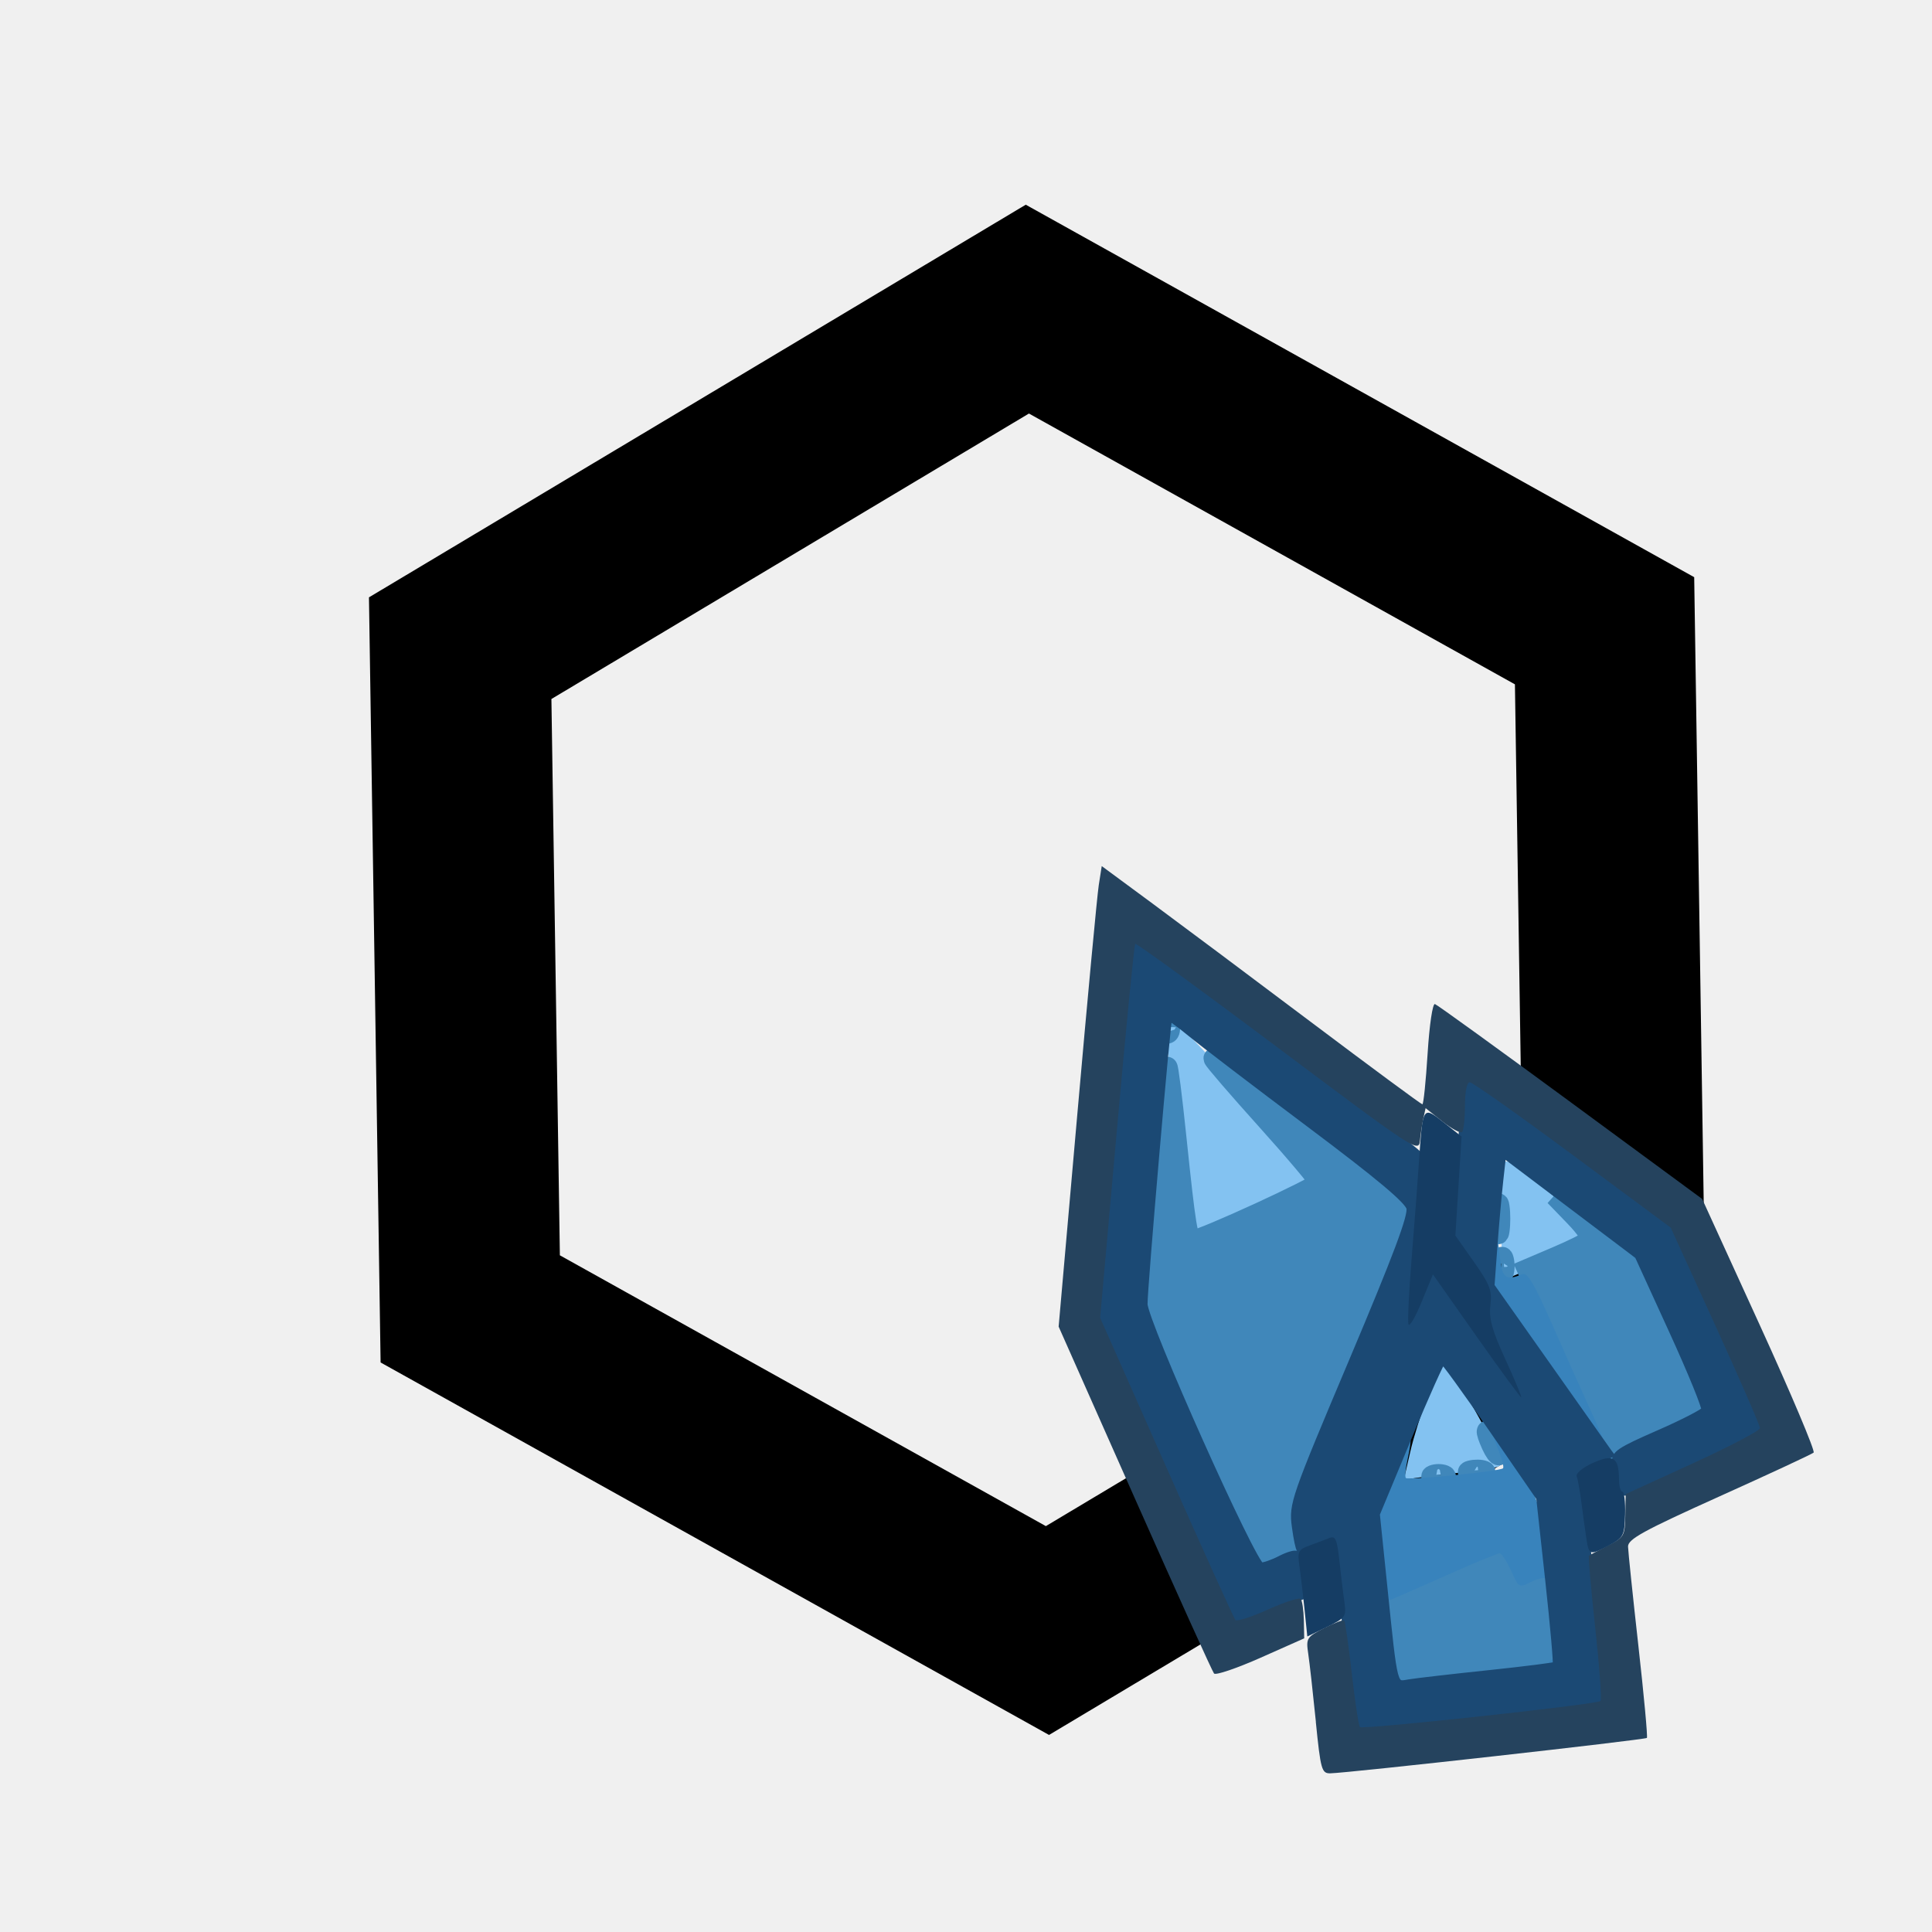
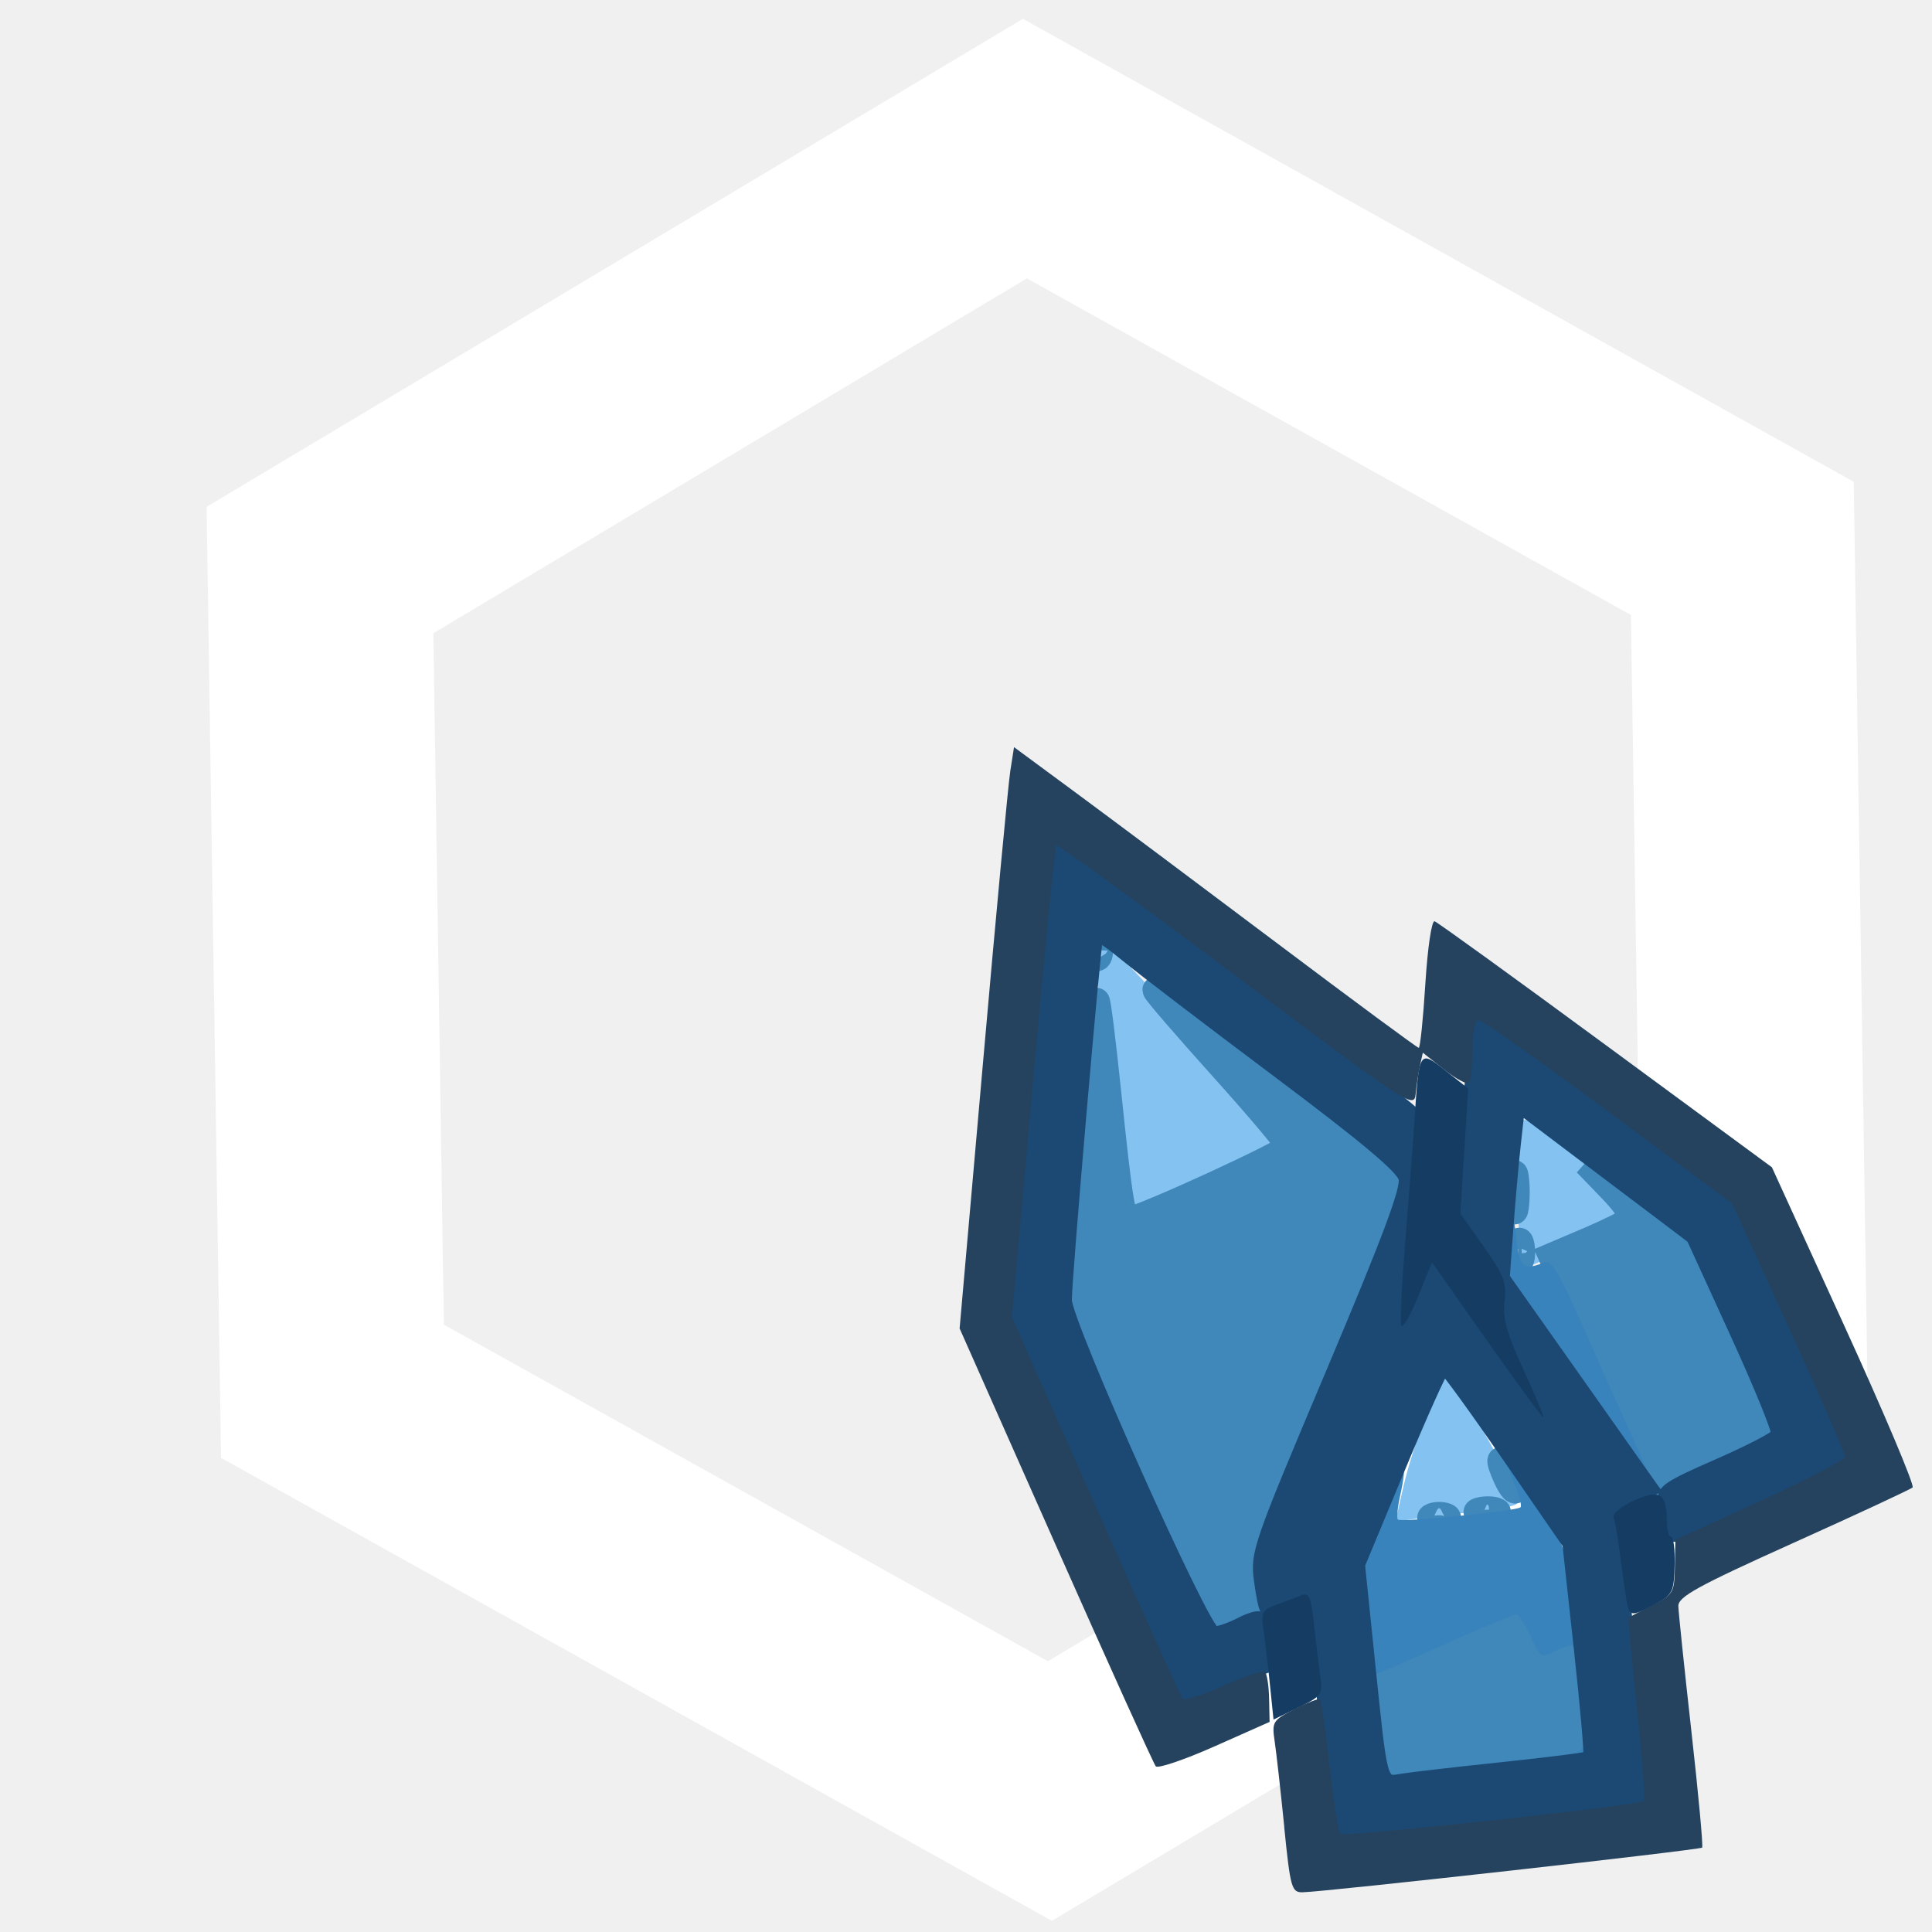
<svg xmlns="http://www.w3.org/2000/svg" fill="#000000" viewBox="0 0 24 24" version="1.1" id="svg2" xml:space="preserve">
  <defs id="defs2" />
-   <path style="fill:none;fill-opacity:1;stroke:#000000;stroke-width:3.78;stroke-dasharray:none" id="path5" d="M 11.788,7.869 11.998,21.677 0.145,28.763 -11.918,22.041 -12.128,8.233 -0.275,1.147 Z" transform="matrix(0.5944063,0,0,0.5944063,12.92559,3.158166)" />
-   <g id="g13" transform="matrix(0.2627162,0,0,0.2627162,28.20412,13.7304)">
+   <path style="fill:none;fill-opacity:1;stroke:#ffffff;stroke-width:3.78;stroke-dasharray:none;stroke-opacity:1" id="path5" d="M 11.788,7.869 11.998,21.677 0.145,28.763 -11.918,22.041 -12.128,8.233 -0.275,1.147 Z" transform="matrix(0.7388062,0,0,0.7388062,12.93502,0.9986521)" />
+   <g id="g13" transform="matrix(0.3316105,0,0,0.3316105,30.92165,13.03205)">
    <path style="fill:#83c2f1" d="m -40.669,16.37 c 0.333,-1.446 1.326,-4.139 1.524,-4.135 0.382,0.008 2.725,4.121 2.725,4.782 0,0.084 -0.632,0.218 -1.405,0.297 -0.773,0.079 -1.798,0.198 -2.278,0.264 l -0.872,0.12 z m 4.378,-9.085 c -0.165,-1.2 -0.167,-4.078 -0.004,-4.503 0.101,-0.262 0.353,-0.148 1.301,0.588 1.69,1.312 3.071,2.784 2.832,3.018 -0.109,0.107 -1.054,0.564 -2.099,1.015 l -1.901,0.822 z m -15.005,-1.766 c -0.459,-3.334 -0.935,-8.468 -0.83,-8.946 0.124,-0.564 0.134,-0.567 0.628,-0.211 0.632,0.456 6.544,7.048 6.544,7.297 0,0.185 -5.598,2.745 -6.003,2.745 -0.119,0 -0.271,-0.398 -0.338,-0.885 z" id="path13" />
    <path style="fill:#4087ba;stroke:#4087ba;stroke-opacity:1" d="m -41.522,25.503 c -0.079,-0.945 -0.14,-1.801 -0.136,-1.903 0.007,-0.175 4.841,-2.416 5.211,-2.416 0.094,0 0.339,0.371 0.543,0.824 0.367,0.814 0.378,0.82 0.957,0.521 0.322,-0.166 0.628,-0.232 0.681,-0.147 0.053,0.086 0.164,1.017 0.246,2.07 0.149,1.9 0.146,1.916 -0.345,2.022 -0.45,0.098 -6.382,0.746 -6.826,0.746 -0.104,0 -0.253,-0.773 -0.331,-1.717 z m -6.427,-3.867 c -0.046,-0.077 -1.26,-2.774 -2.698,-5.995 l -2.614,-5.855 0.514,-5.698 c 0.283,-3.134 0.54,-5.779 0.57,-5.878 0.031,-0.099 0.221,1.4 0.422,3.331 0.446,4.276 0.543,4.864 0.807,4.864 0.411,0 5.993,-2.566 5.993,-2.754 0,-0.107 -1.124,-1.443 -2.498,-2.97 -1.374,-1.527 -2.498,-2.831 -2.498,-2.899 0,-0.287 8.905,6.588 9.107,7.031 0.191,0.419 -0.174,1.421 -2.592,7.129 -2.622,6.187 -2.813,6.727 -2.788,7.89 l 0.026,1.249 -0.833,0.348 c -0.458,0.191 -0.871,0.285 -0.917,0.208 z m 8.354,-4.129 c 0.143,-0.058 0.377,-0.058 0.52,0 0.143,0.058 0.026,0.105 -0.26,0.105 -0.286,0 -0.403,-0.047 -0.26,-0.105 z m 1.773,-0.215 c 0.203,-0.053 0.484,-0.049 0.624,0.008 0.141,0.057 -0.025,0.1 -0.368,0.096 -0.343,-0.004 -0.459,-0.051 -0.256,-0.104 z m 1.019,-1.218 c -0.349,-0.765 -0.282,-0.929 0.095,-0.233 0.176,0.325 0.281,0.63 0.234,0.677 -0.048,0.048 -0.195,-0.152 -0.329,-0.445 z m 4.922,-1.077 c -0.355,-0.777 -1.229,-2.722 -1.942,-4.324 l -1.297,-2.912 1.379,-0.587 c 0.759,-0.323 1.469,-0.676 1.578,-0.784 0.126,-0.124 -0.143,-0.55 -0.729,-1.157 l -0.927,-0.96 1.44,1.117 c 2.422,1.879 2.505,1.991 4.057,5.451 0.812,1.811 1.477,3.366 1.477,3.456 0,0.141 -1.211,0.734 -3.705,1.815 l -0.686,0.297 z m -4.499,-7.449 c 0.004,-0.343 0.051,-0.459 0.104,-0.256 0.053,0.203 0.049,0.484 -0.008,0.624 -0.057,0.141 -0.1,-0.025 -0.096,-0.368 z M -36.566,5.363 c 0,-0.63 0.039,-0.887 0.087,-0.572 0.048,0.315 0.048,0.83 0,1.145 -0.048,0.315 -0.087,0.057 -0.087,-0.572 z m -15.658,-9.072 c 0.01,-0.242 0.059,-0.292 0.126,-0.126 0.06,0.15 0.053,0.33 -0.016,0.399 -0.069,0.069 -0.118,-0.054 -0.109,-0.273 z" id="path12" />
    <path style="fill:#3883bc" d="m -34.087,26.305 c 0.148,-0.16 0.301,-0.26 0.341,-0.222 0.123,0.117 -0.189,0.513 -0.406,0.513 -0.112,0 -0.083,-0.131 0.064,-0.291 z m -7.906,-4.934 -0.226,-2.081 0.746,-1.762 c 0.41,-0.969 0.773,-1.734 0.806,-1.701 0.033,0.033 -0.023,0.43 -0.125,0.881 -0.102,0.452 -0.142,0.864 -0.09,0.917 0.115,0.115 4.453,-0.319 4.594,-0.46 0.055,-0.055 -0.042,-0.437 -0.215,-0.85 -0.173,-0.413 -0.283,-0.751 -0.246,-0.751 0.037,0 0.536,0.679 1.109,1.509 0.952,1.379 1.054,1.643 1.186,3.07 0.079,0.859 0.196,1.749 0.259,1.978 0.063,0.229 0.045,0.35 -0.041,0.269 -0.086,-0.081 -0.413,-0.015 -0.727,0.147 -0.56,0.289 -0.578,0.28 -0.942,-0.529 -0.204,-0.453 -0.447,-0.824 -0.539,-0.824 -0.092,0 -1.038,0.386 -2.102,0.858 -1.064,0.472 -2.224,0.982 -2.578,1.134 l -0.644,0.276 z m 7.859,-9.086 -2.604,-3.695 0.098,-1.145 0.098,-1.145 0.113,0.937 c 0.114,0.944 0.286,1.066 1.051,0.749 0.241,-0.1 0.565,0.441 1.391,2.319 0.592,1.347 1.409,3.175 1.815,4.062 0.406,0.887 0.716,1.613 0.69,1.613 -0.026,0 -1.219,-1.663 -2.651,-3.695 z m 3.834,-5.308 -0.397,-0.468 0.468,0.397 c 0.44,0.373 0.563,0.54 0.397,0.54 -0.04,0 -0.25,-0.211 -0.468,-0.468 z" id="path11" />
    <path style="fill:#306d9e" d="m -41.247,27.286 c 0.15,-0.06 0.33,-0.053 0.399,0.016 0.069,0.069 -0.054,0.118 -0.273,0.109 -0.242,-0.01 -0.292,-0.059 -0.126,-0.126 z m 1.652,-0.204 c 0.143,-0.058 0.377,-0.058 0.52,0 0.143,0.058 0.026,0.105 -0.26,0.105 -0.286,0 -0.403,-0.047 -0.26,-0.105 z m 1.982,-0.215 c 0.203,-0.053 0.484,-0.049 0.624,0.008 0.141,0.057 -0.025,0.1 -0.368,0.096 -0.343,-0.004 -0.459,-0.051 -0.256,-0.104 z m 1.974,-0.202 c 0.143,-0.058 0.377,-0.058 0.52,0 0.143,0.058 0.026,0.105 -0.26,0.105 -0.286,0 -0.403,-0.047 -0.26,-0.105 z m -5.952,-0.487 c 0,-0.286 0.047,-0.403 0.105,-0.26 0.058,0.143 0.058,0.377 0,0.52 -0.058,0.143 -0.105,0.026 -0.105,-0.26 z m 7.702,-0.624 c 0,-0.286 0.047,-0.403 0.105,-0.26 0.058,0.143 0.058,0.377 0,0.52 -0.058,0.143 -0.105,0.026 -0.105,-0.26 z m -7.902,-1.353 c 0.004,-0.343 0.051,-0.459 0.104,-0.256 0.053,0.203 0.049,0.484 -0.008,0.624 -0.057,0.141 -0.1,-0.025 -0.096,-0.368 z m 7.702,-0.624 c 0.004,-0.343 0.051,-0.459 0.104,-0.256 0.053,0.203 0.049,0.484 -0.008,0.624 -0.057,0.141 -0.1,-0.025 -0.096,-0.368 z m -7.91,-1.249 c 0.004,-0.343 0.051,-0.459 0.104,-0.256 0.053,0.203 0.049,0.484 -0.008,0.624 -0.057,0.141 -0.1,-0.025 -0.096,-0.368 z m 7.694,-0.729 c 0,-0.286 0.047,-0.403 0.105,-0.26 0.058,0.143 0.058,0.377 0,0.52 -0.058,0.143 -0.105,0.026 -0.105,-0.26 z m -11.858,-1.353 c 0.004,-0.343 0.051,-0.459 0.104,-0.256 0.053,0.203 0.049,0.484 -0.008,0.624 -0.057,0.141 -0.1,-0.025 -0.096,-0.368 z m 3.947,0.104 c 0,-0.286 0.047,-0.403 0.105,-0.26 0.058,0.143 0.058,0.377 0,0.52 -0.058,0.143 -0.105,0.026 -0.105,-0.26 z m 7.702,-0.624 c 0,-0.286 0.047,-0.403 0.105,-0.26 0.058,0.143 0.058,0.377 0,0.52 -0.058,0.143 -0.105,0.026 -0.105,-0.26 z m 3.063,-3.487 c -0.259,-0.33 -0.252,-0.338 0.079,-0.079 0.2,0.157 0.364,0.321 0.364,0.364 0,0.171 -0.171,0.061 -0.443,-0.286 z M -53.233,8.069 c 0,-0.401 0.043,-0.565 0.095,-0.364 0.052,0.2 0.052,0.528 0,0.729 -0.052,0.2 -0.095,0.036 -0.095,-0.364 z m 16.449,-0.52 c 0.002,-0.458 0.045,-0.621 0.095,-0.362 0.05,0.259 0.048,0.634 -0.004,0.833 -0.052,0.199 -0.093,-0.013 -0.091,-0.471 z M -53.033,5.676 c 0.004,-0.343 0.051,-0.459 0.104,-0.256 0.053,0.203 0.049,0.484 -0.008,0.624 -0.057,0.141 -0.1,-0.025 -0.096,-0.368 z m 0.216,-2.394 c 0,-0.401 0.043,-0.565 0.095,-0.364 0.052,0.2 0.052,0.528 0,0.729 -0.052,0.2 -0.095,0.036 -0.095,-0.364 z m 0.208,-2.29 c 0,-0.401 0.043,-0.565 0.095,-0.364 0.052,0.2 0.052,0.528 0,0.729 -0.052,0.2 -0.095,0.036 -0.095,-0.364 z m 0.2,-2.394 c 0.004,-0.343 0.051,-0.459 0.104,-0.256 0.053,0.203 0.049,0.484 -0.008,0.624 -0.057,0.141 -0.1,-0.025 -0.096,-0.368 z m 1.598,-1.717 c -0.259,-0.33 -0.252,-0.338 0.079,-0.079 0.347,0.272 0.457,0.443 0.286,0.443 -0.043,0 -0.207,-0.164 -0.364,-0.364 z m -1.222,-0.885 c -0.188,-0.121 -0.213,-0.203 -0.064,-0.205 0.136,-0.002 0.306,0.09 0.377,0.205 0.16,0.258 0.088,0.258 -0.312,0 z" id="path10" />
    <path style="fill:#1b4974;stroke:#1b4974;stroke-width:0.378;stroke-dasharray:none;stroke-opacity:1" d="m -43.175,29.042 c -0.056,-0.258 -0.294,-2.289 -0.529,-4.515 -0.236,-2.226 -0.459,-4.077 -0.495,-4.114 -0.037,-0.037 -0.406,0.075 -0.821,0.248 -0.415,0.173 -0.792,0.315 -0.838,0.315 -0.046,0 -0.148,-0.482 -0.226,-1.071 -0.138,-1.038 -0.054,-1.279 2.702,-7.806 2.122,-5.026 2.811,-6.866 2.714,-7.254 -0.093,-0.37 -1.465,-1.52 -4.758,-3.989 -2.545,-1.908 -5.077,-3.841 -5.625,-4.294 -0.548,-0.454 -1.025,-0.79 -1.06,-0.747 -0.082,0.102 -1.179,12.799 -1.173,13.584 0.006,0.853 5.179,12.411 5.555,12.411 0.164,0 0.583,-0.147 0.931,-0.328 0.348,-0.18 0.683,-0.278 0.743,-0.218 0.06,0.06 0.153,0.512 0.206,1.004 l 0.097,0.895 -1.504,0.624 c -0.827,0.343 -1.554,0.608 -1.616,0.589 -0.062,-0.02 -1.539,-3.239 -3.284,-7.155 l -3.172,-7.119 0.782,-8.824 c 0.43,-4.853 0.821,-8.863 0.869,-8.91 0.11,-0.11 13.247,9.698 13.367,9.979 0.049,0.115 -0.043,1.801 -0.205,3.747 -0.38,4.572 -0.336,4.961 0.369,3.235 l 0.542,-1.33 2.112,2.985 c 1.161,1.642 2.112,2.935 2.112,2.875 0,-0.06 -0.364,-0.896 -0.808,-1.858 -0.651,-1.409 -0.782,-1.894 -0.677,-2.497 l 0.131,-0.748 2.735,3.873 2.735,3.873 -0.815,0.408 c -0.56,0.28 -0.777,0.506 -0.695,0.721 0.192,0.499 1.22,10.413 1.094,10.54 -0.08,0.08 -10.746,1.341 -11.347,1.342 -0.026,2.4e-5 -0.094,-0.211 -0.149,-0.468 z m 6.229,-2.145 c 1.715,-0.18 3.154,-0.363 3.197,-0.406 0.044,-0.044 -0.114,-1.849 -0.35,-4.011 l -0.43,-3.931 -2.247,-3.259 c -1.236,-1.792 -2.302,-3.26 -2.368,-3.262 -0.067,-0.002 -0.804,1.639 -1.639,3.647 l -1.518,3.65 0.348,3.375 c 0.512,4.961 0.458,4.759 1.237,4.631 0.359,-0.059 2.055,-0.254 3.77,-0.434 z m 6.143,-9.096 c -0.002,-0.258 -0.055,-0.662 -0.118,-0.898 -0.101,-0.376 0.149,-0.545 1.998,-1.353 1.163,-0.508 2.154,-1.019 2.204,-1.136 0.05,-0.117 -0.641,-1.812 -1.535,-3.767 l -1.625,-3.554 -3.219,-2.431 -3.219,-2.431 -0.145,1.306 c -0.08,0.718 -0.206,2.129 -0.279,3.135 l -0.134,1.828 -0.84,-1.173 -0.84,-1.173 0.263,-3.622 c 0.145,-2.004 0.353,-3.622 0.464,-3.622 0.11,0 2.287,1.547 4.837,3.437 l 4.636,3.437 2.111,4.63 c 1.161,2.546 2.11,4.729 2.109,4.85 -0.002,0.225 -5.929,3.008 -6.403,3.006 -0.143,-4.75e-4 -0.261,-0.212 -0.263,-0.469 z" id="path8" />
    <path style="fill:#25435e;stroke-width:5.915;stroke-dasharray:none" d="m -45.136,29.146 c -0.136,-1.345 -0.298,-2.792 -0.361,-3.214 -0.109,-0.732 -0.074,-0.789 0.754,-1.211 0.478,-0.244 0.905,-0.407 0.949,-0.364 0.044,0.044 0.204,1.172 0.357,2.508 0.152,1.335 0.325,2.476 0.384,2.535 0.131,0.131 11.213,-1.07 11.376,-1.232 0.063,-0.063 -0.049,-1.622 -0.25,-3.463 -0.201,-1.841 -0.334,-3.375 -0.295,-3.408 0.038,-0.034 0.436,-0.246 0.884,-0.473 0.774,-0.392 0.815,-0.463 0.833,-1.426 l 0.018,-1.014 3.174,-1.452 c 1.746,-0.799 3.175,-1.55 3.176,-1.67 0.001,-0.12 -0.948,-2.301 -2.109,-4.847 l -2.111,-4.63 -4.636,-3.437 c -2.55,-1.89 -4.739,-3.437 -4.865,-3.437 -0.138,0 -0.229,0.442 -0.229,1.11 0,0.611 -0.06,1.17 -0.133,1.243 -0.073,0.073 -0.492,-0.151 -0.93,-0.498 l -0.797,-0.631 -0.106,0.48 c -0.058,0.264 -0.132,0.745 -0.163,1.068 -0.055,0.567 -0.287,0.415 -6.716,-4.408 -3.662,-2.748 -6.698,-4.957 -6.746,-4.909 -0.048,0.048 -0.441,4.046 -0.873,8.884 l -0.786,8.797 3.135,7.078 c 1.724,3.893 3.193,7.139 3.264,7.215 0.071,0.075 0.764,-0.149 1.539,-0.498 0.775,-0.349 1.47,-0.575 1.543,-0.502 0.073,0.073 0.141,0.523 0.151,0.999 l 0.018,0.866 -2.06,0.915 c -1.133,0.503 -2.125,0.84 -2.204,0.748 -0.079,-0.092 -1.765,-3.82 -3.746,-8.285 l -3.602,-8.118 0.879,-9.992 c 0.483,-5.496 0.942,-10.395 1.019,-10.888 l 0.14,-0.896 2.344,1.729 c 1.289,0.951 4.679,3.485 7.532,5.632 2.853,2.147 5.232,3.903 5.285,3.903 0.054,0 0.165,-1.081 0.248,-2.403 0.085,-1.354 0.236,-2.374 0.347,-2.337 0.109,0.036 2.996,2.124 6.416,4.64 l 6.219,4.575 2.709,5.931 c 1.49,3.262 2.642,5.99 2.561,6.063 -0.081,0.073 -2.091,1.008 -4.467,2.078 -3.589,1.617 -4.317,2.017 -4.308,2.368 0.006,0.232 0.226,2.342 0.489,4.689 0.263,2.347 0.444,4.307 0.403,4.356 -0.075,0.088 -14.148,1.662 -14.974,1.674 -0.404,0.006 -0.454,-0.171 -0.682,-2.439 z" id="path7" />
    <path style="fill:#153d64" d="m -45.673,23.826 c -0.072,-0.709 -0.181,-1.629 -0.241,-2.044 -0.099,-0.682 -0.053,-0.776 0.477,-0.967 0.323,-0.117 0.743,-0.276 0.934,-0.353 0.293,-0.119 0.368,0.048 0.479,1.072 0.072,0.667 0.178,1.543 0.236,1.947 0.099,0.698 0.058,0.756 -0.824,1.185 l -0.928,0.451 z m 13.331,-3.319 c -0.057,-0.372 -0.163,-1.133 -0.234,-1.692 -0.071,-0.558 -0.173,-1.128 -0.226,-1.266 -0.054,-0.141 0.279,-0.419 0.761,-0.637 0.971,-0.438 1.233,-0.272 1.239,0.784 0.002,0.315 0.073,0.572 0.159,0.572 0.086,-8.4e-5 0.144,0.483 0.129,1.074 -0.025,0.996 -0.078,1.102 -0.729,1.449 -0.943,0.502 -0.979,0.493 -1.099,-0.285 z m -5.2,-9.585 -2.059,-2.926 -0.536,1.306 c -0.295,0.719 -0.574,1.193 -0.62,1.054 -0.046,-0.139 0.02,-1.53 0.147,-3.091 0.127,-1.561 0.285,-3.634 0.35,-4.608 0.177,-2.639 0.174,-2.634 1.173,-1.843 l 0.84,0.665 -0.146,2.341 -0.146,2.341 0.877,1.244 c 0.754,1.069 0.864,1.358 0.779,2.047 -0.077,0.626 0.079,1.188 0.705,2.553 0.442,0.963 0.779,1.771 0.749,1.797 -0.03,0.025 -0.98,-1.271 -2.113,-2.88 z" id="path6" />
  </g>
</svg>
